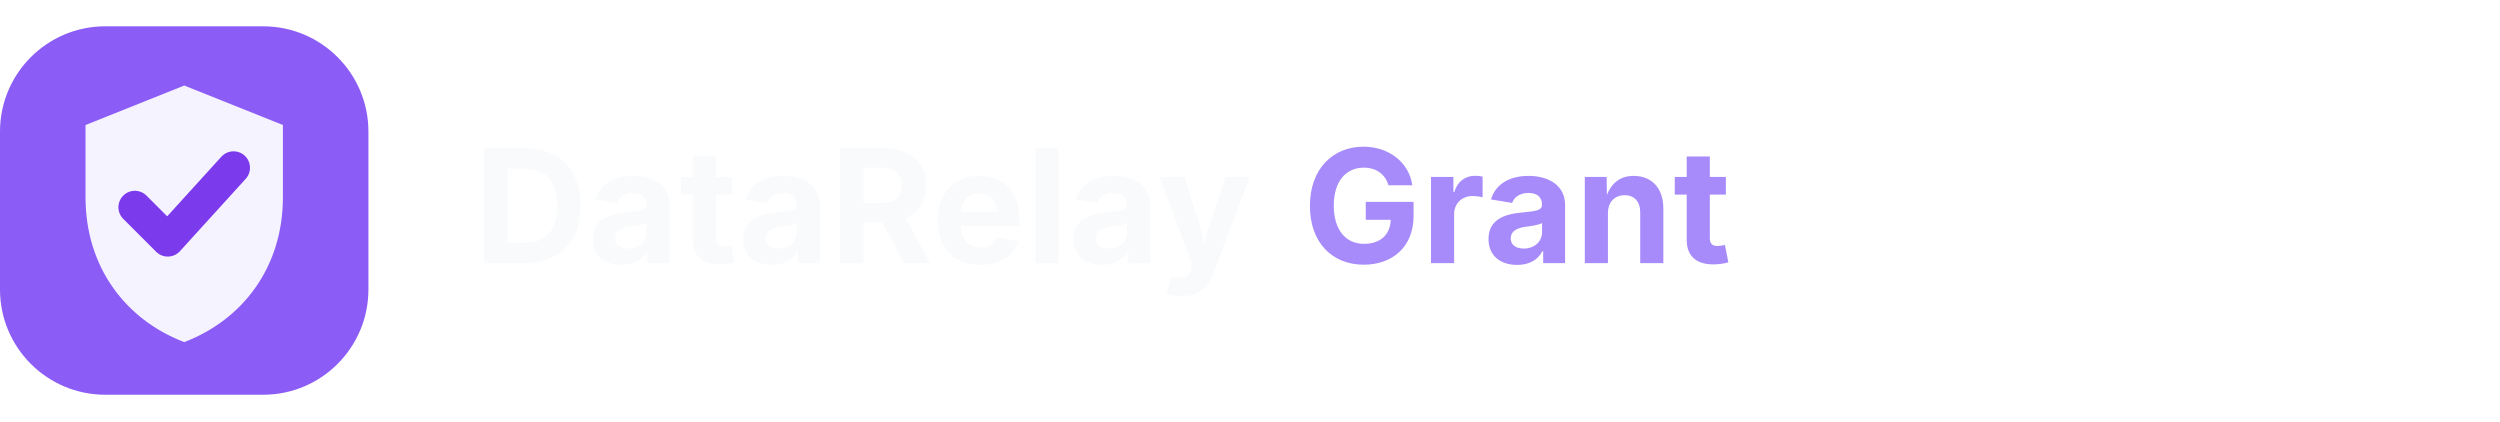
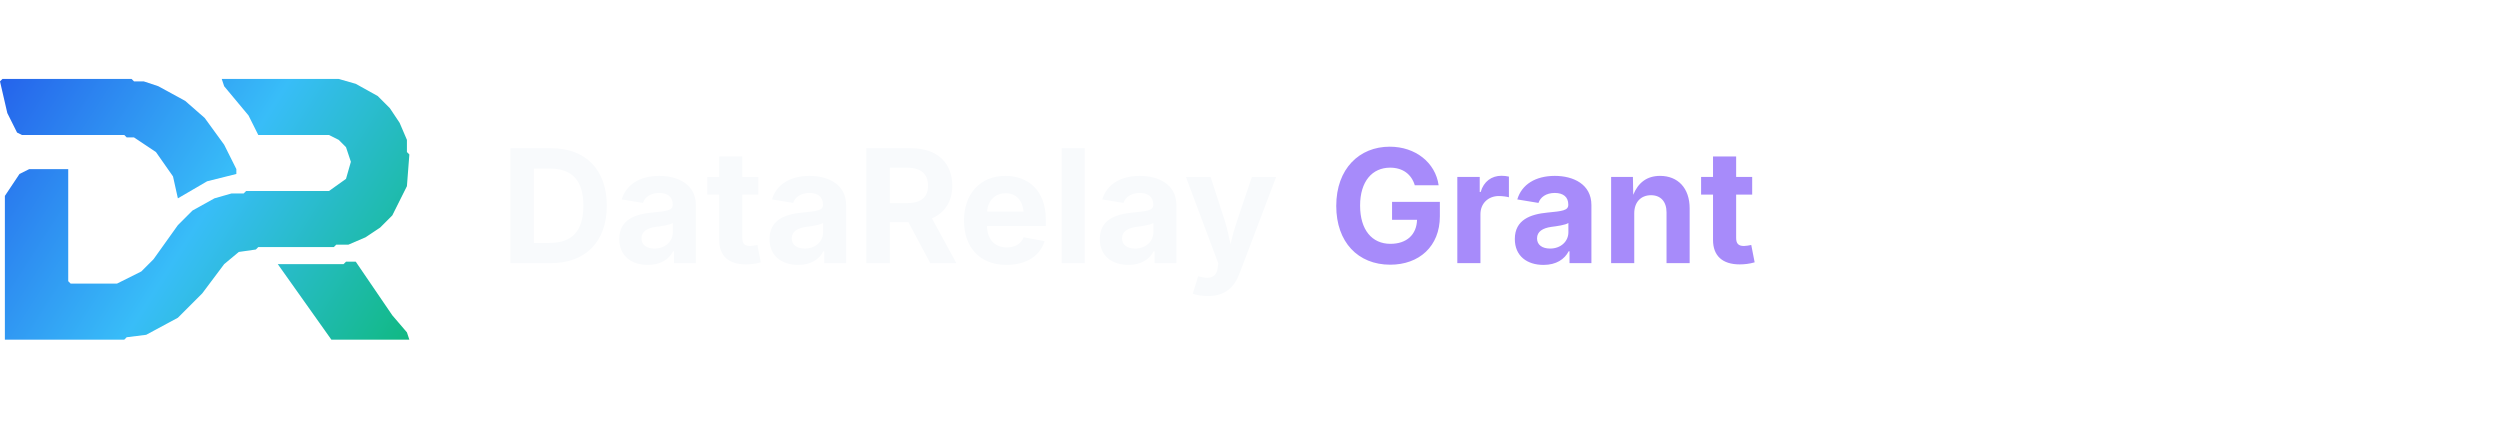
<svg xmlns="http://www.w3.org/2000/svg" width="380" height="64" viewBox="0 0 380 64" role="img" aria-label="DataRelay Grant">
-   <rect x="0" y="4" width="56" height="56" rx="16" fill="#8B5CF6" />
-   <path d="M28 13l15 6v11c0 10.6-6.1 18.6-15 22-8.9-3.4-15-11.4-15-22V19l15-6z" fill="#F5F3FF" />
-   <path d="M20.5 31.5l5 5 10-11" fill="none" stroke="#7C3AED" stroke-width="5" stroke-linecap="round" stroke-linejoin="round" />
-   <text x="72" y="40" font-family="Inter, ui-sans-serif, system-ui, -apple-system, BlinkMacSystemFont, Segoe UI, sans-serif" font-size="24" font-weight="750" fill="#F8FAFC">DataRelay</text>
-   <text x="198" y="40" font-family="Inter, ui-sans-serif, system-ui, -apple-system, BlinkMacSystemFont, Segoe UI, sans-serif" font-size="24" font-weight="750" fill="#A78BFA">Grant</text>
+   <defs>
+     <linearGradient id="datarelay-grant-docs-a-dark" x1="0" y1="0" x2="169" y2="108" gradientUnits="userSpaceOnUse">
+       <stop offset="0" stop-color="#2563EB" />
+       <stop offset="0.5" stop-color="#38BDF8" />
+       <stop offset="1" stop-color="#10B981" />
+     </linearGradient>
+   </defs>
+   <g transform="translate(0 12) scale(0.3703704)">
+     <path d="M114 76 L136 107 L168 107 L167 104 L161 97 L146 75 L142 75 L141 76 Z" fill="url(#datarelay-grant-docs-a-dark)" />
+     <path d="M164 18 L160 12 L155 7 L146 2 L139 0 L91 0 L92 3 L102 15 L106 23 L135 23 L139 25 L142 28 L144 34 L142 41 L135 46 L101 46 L100 47 L95 47 L88 49 L79 54 L73 60 L63 74 L58 79 L48 84 L29 84 L28 83 L28 37 L12 37 L8 39 L2 48 L2 107 L51 107 L52 106 L60 105 L73 98 L83 88 L92 76 L98 71 L105 70 L106 69 L137 69 L138 68 L143 68 L150 65 L156 61 L161 56 L167 44 L168 31 L167 30 L167 25 Z" fill="url(#datarelay-grant-docs-a-dark)" />
+     <path d="M0 1 L3 14 L7 22 L9 23 L51 23 L52 24 L55 24 L64 30 L71 40 L73 49 L85 42 L97 39 L97 37 L92 27 L84 16 L76 9 L65 3 L59 1 L55 1 L54 0 L1 0 Z" fill="url(#datarelay-grant-docs-a-dark)" />
+   </g>
+   <text x="76" y="40" font-family="Inter, ui-sans-serif, system-ui, -apple-system, BlinkMacSystemFont, Segoe UI, sans-serif" font-size="24" font-weight="750" fill="#F8FAFC">DataRelay</text>
+   <text x="202" y="40" font-family="Inter, ui-sans-serif, system-ui, -apple-system, BlinkMacSystemFont, Segoe UI, sans-serif" font-size="24" font-weight="750" fill="#A78BFA">Grant</text>
</svg>
